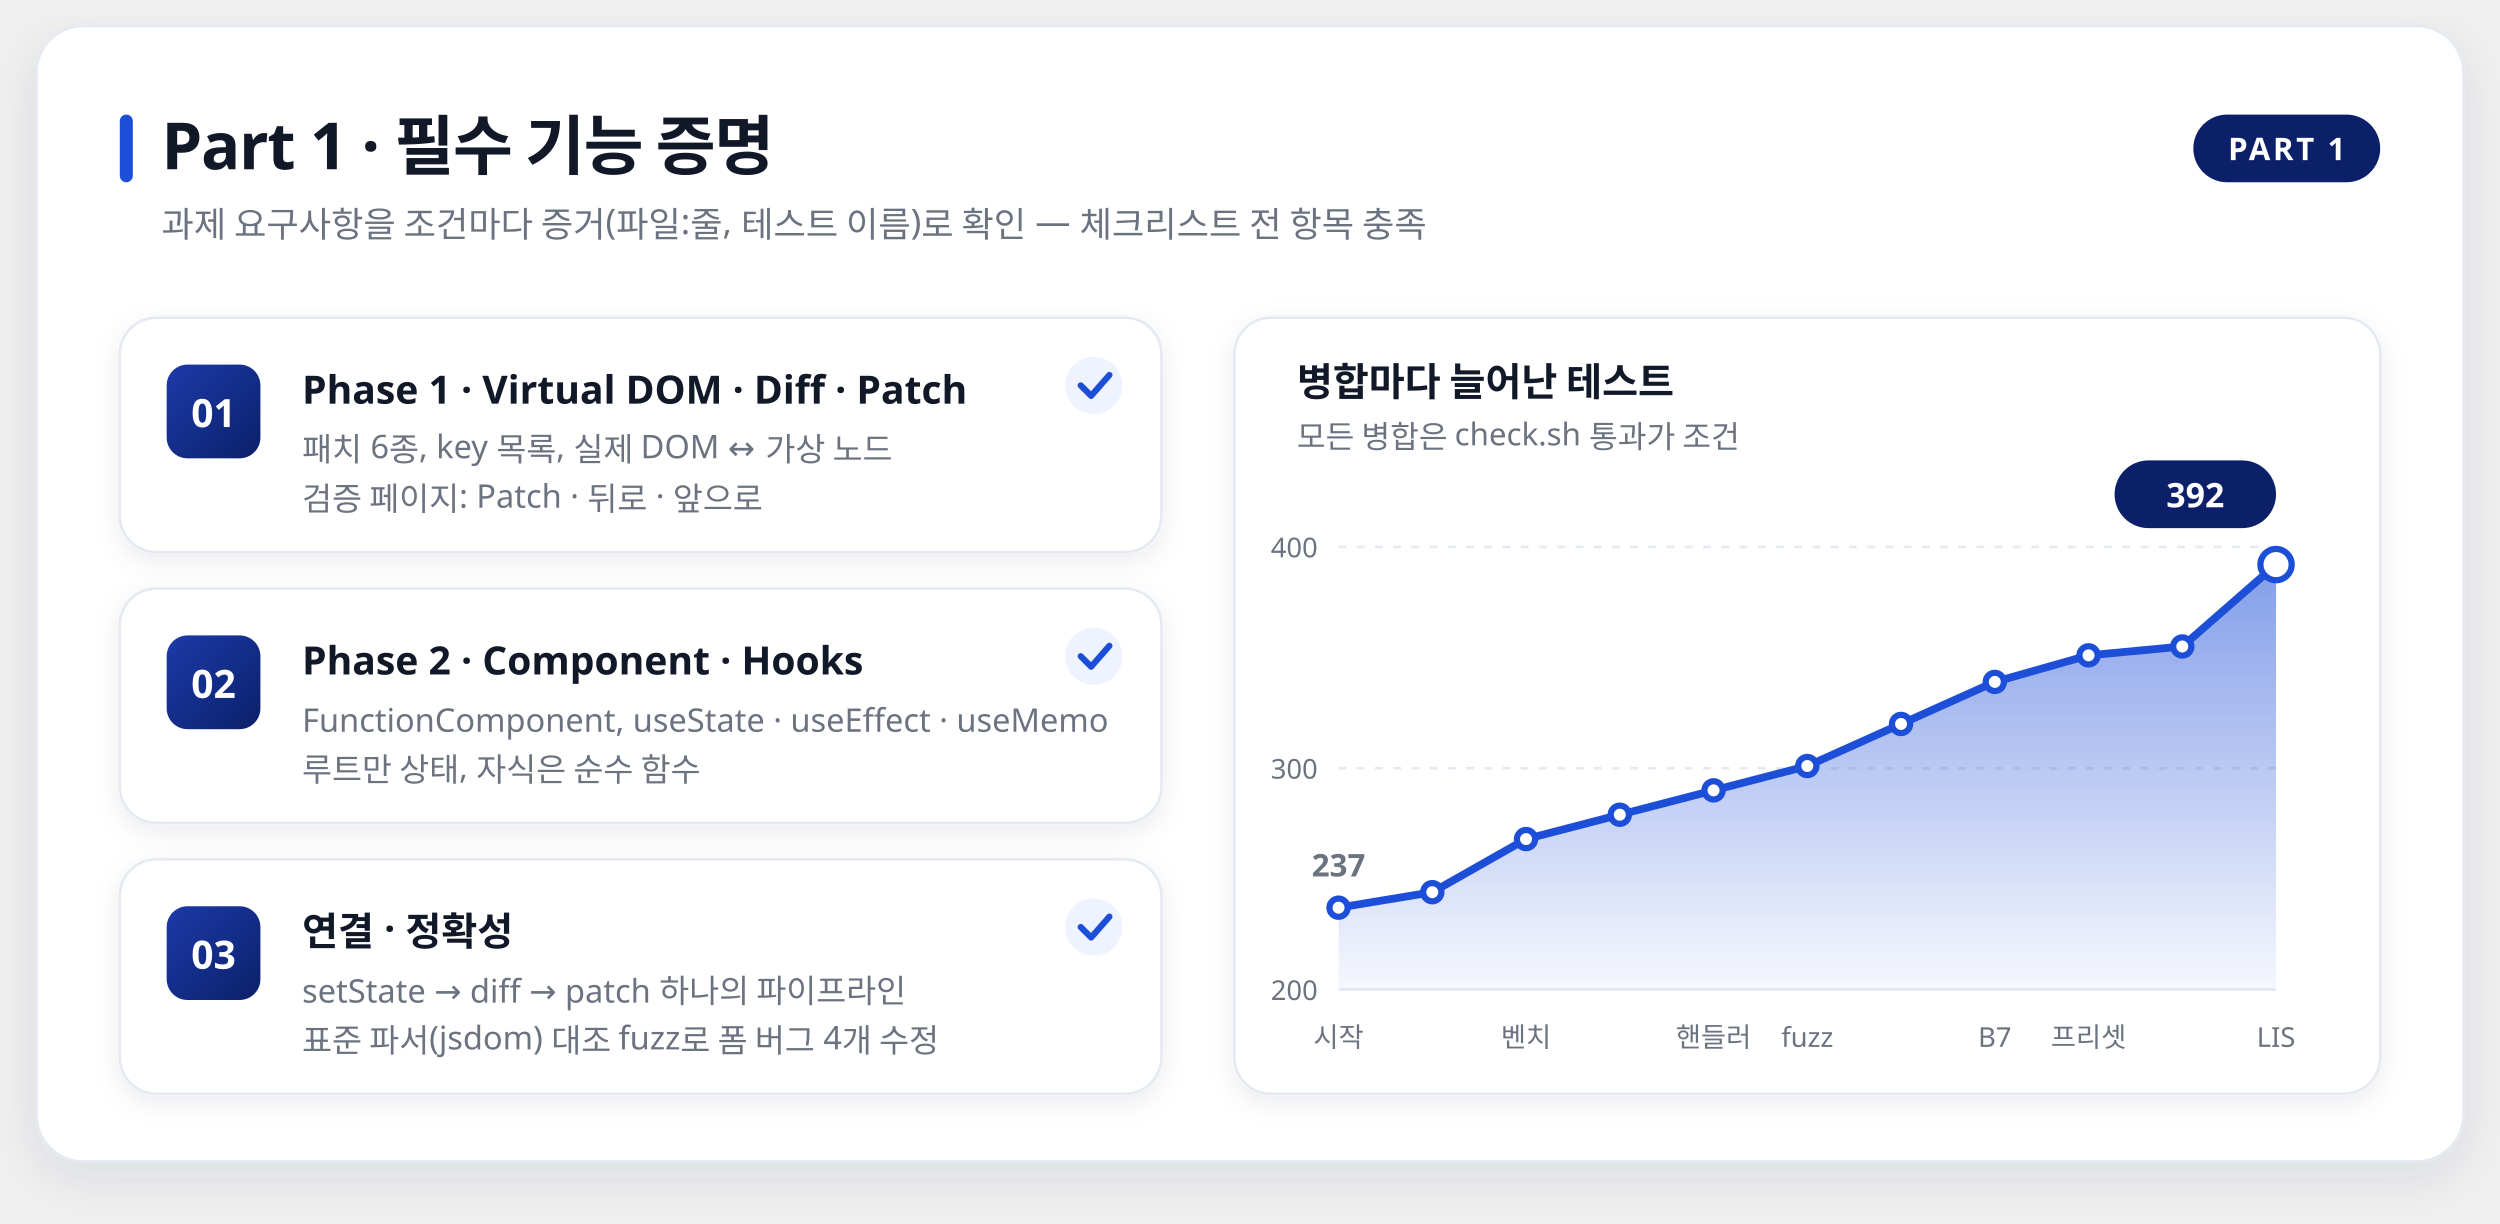
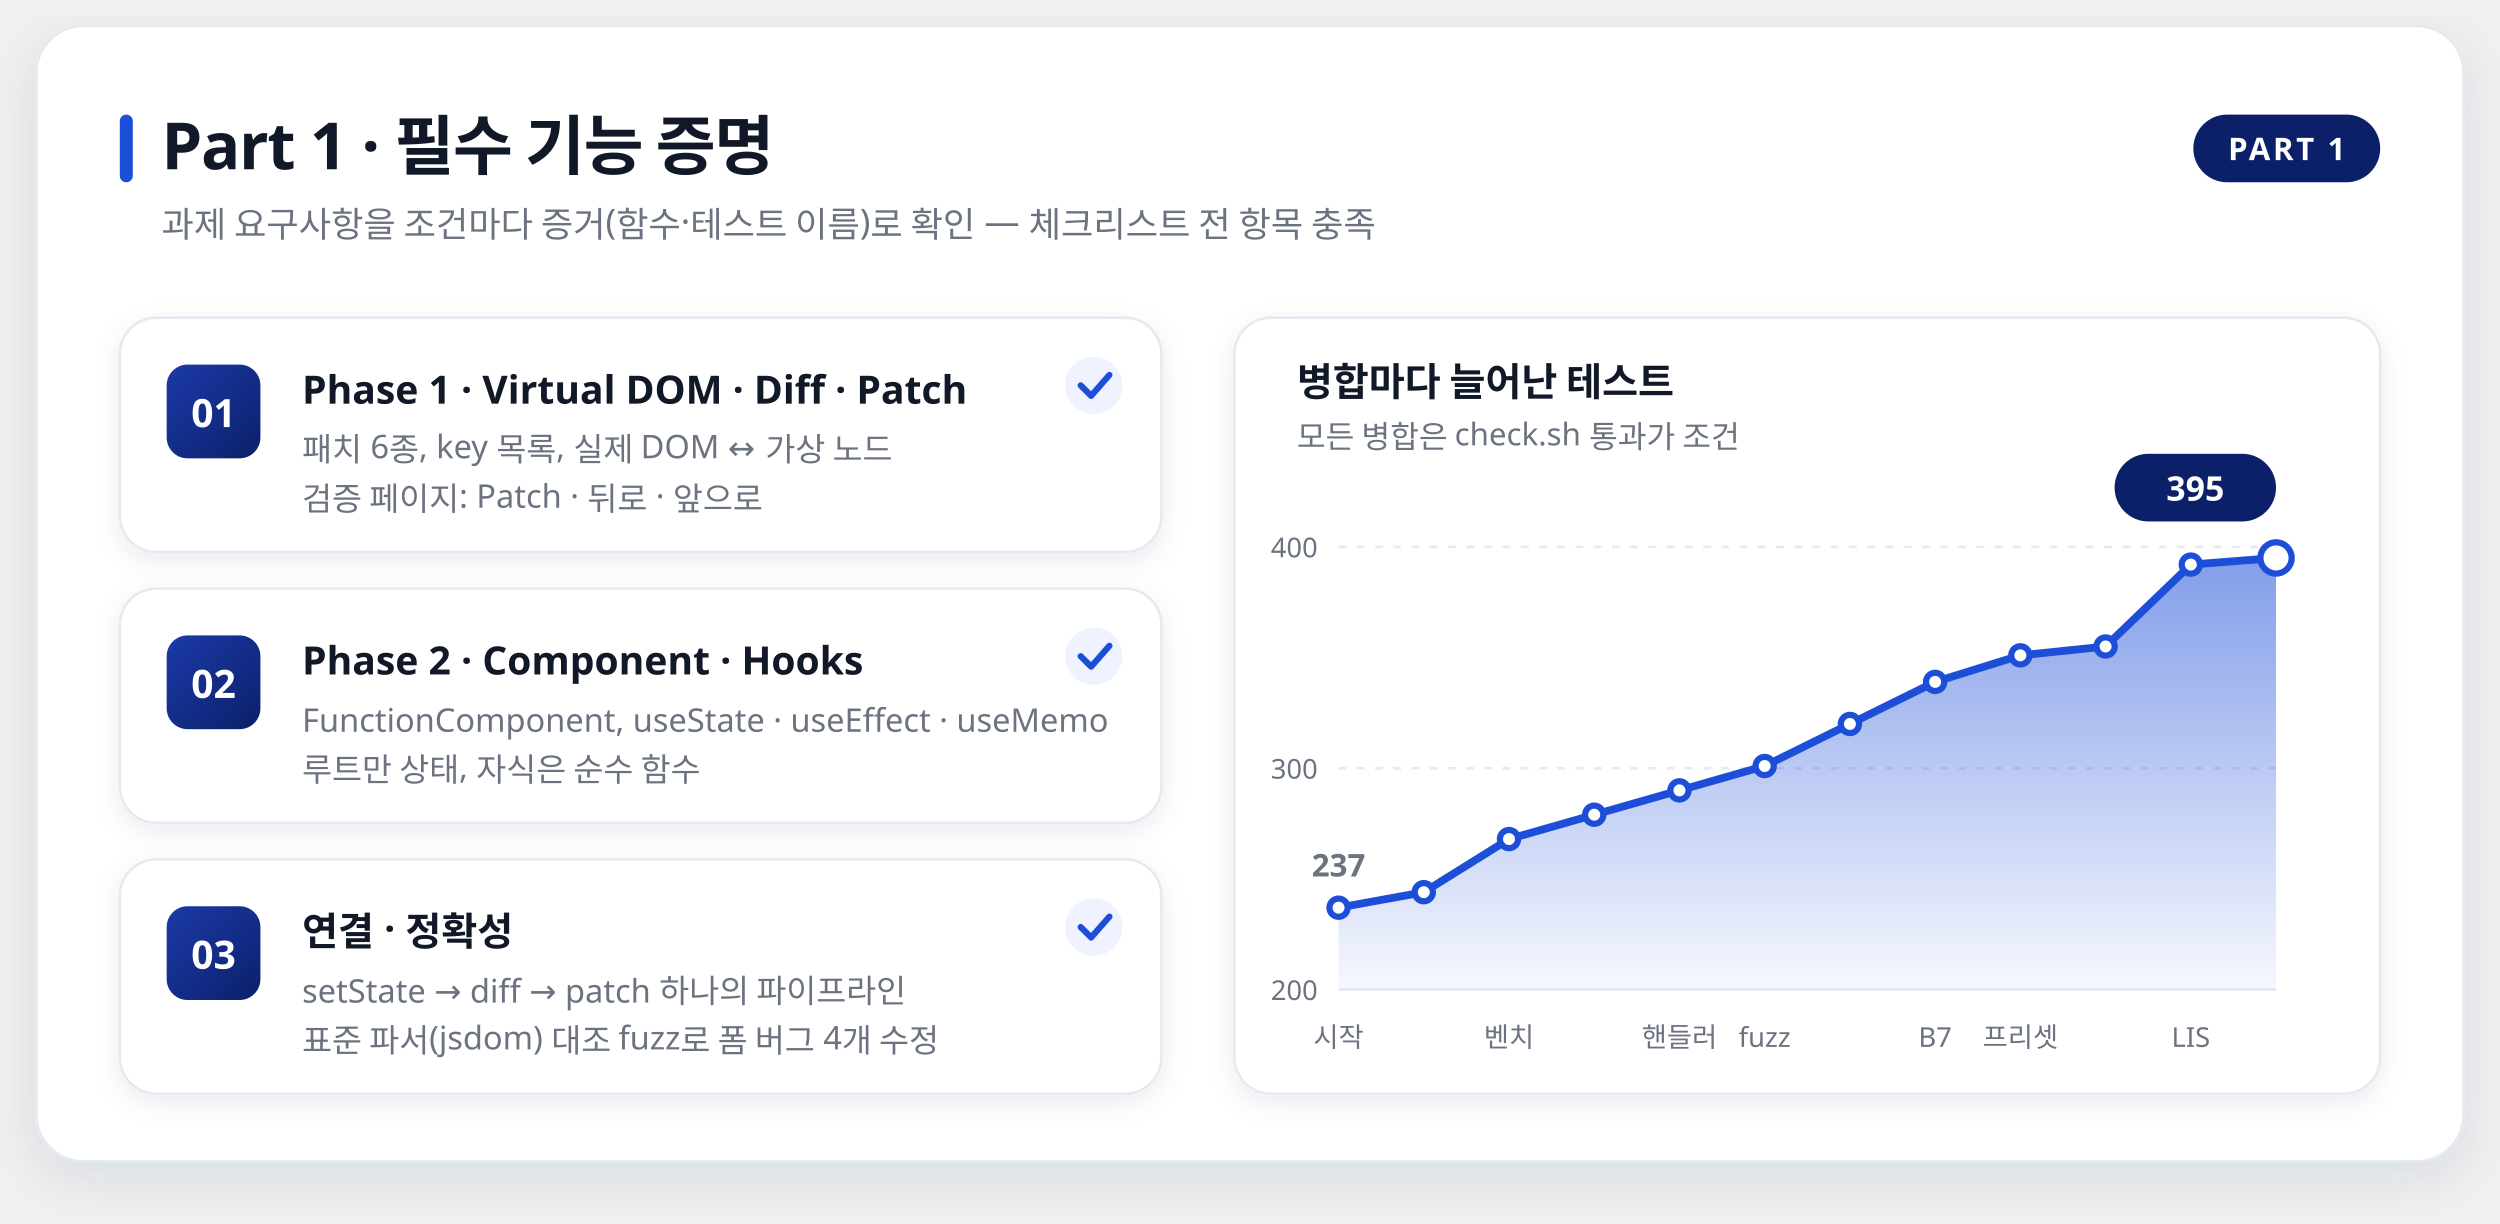
- <svg xmlns="http://www.w3.org/2000/svg" width="960" height="470" viewBox="0 0 960 470" role="img" aria-label="Part 1 필수 기능 증명: Phase 1, Phase 2, 연결과 정확성, 테스트 237개에서 392개로" font-family="Pretendard, 'Apple SD Gothic Neo', 'Malgun Gothic', 'Segoe UI', sans-serif">
+ <svg xmlns="http://www.w3.org/2000/svg" width="960" height="470" viewBox="0 0 960 470" role="img" aria-label="Part 1 필수 기능 증명: Phase 1, Phase 2, 연결과 정확성, 테스트 237개에서 395개로" font-family="Pretendard, 'Apple SD Gothic Neo', 'Malgun Gothic', 'Segoe UI', sans-serif">
  <defs>
    <filter id="sh" x="-10%" y="-10%" width="120%" height="130%">
      <feDropShadow dx="0" dy="6" stdDeviation="9" flood-color="#1e2a55" flood-opacity="0.10" />
    </filter>
    <filter id="sh2" x="-10%" y="-10%" width="120%" height="140%">
      <feDropShadow dx="0" dy="3" stdDeviation="5" flood-color="#1e2a55" flood-opacity="0.08" />
    </filter>
    <linearGradient id="gA" x1="0" y1="0" x2="0" y2="1">
      <stop offset="0" stop-color="#1d4ed8" stop-opacity="0.55" />
      <stop offset="1" stop-color="#1d4ed8" stop-opacity="0.04" />
    </linearGradient>
    <linearGradient id="gB" x1="0" y1="0" x2="0" y2="1">
      <stop offset="0" stop-color="#8db0ff" stop-opacity="0.45" />
      <stop offset="1" stop-color="#8db0ff" stop-opacity="0.05" />
    </linearGradient>
    <linearGradient id="gBar" x1="0" y1="0" x2="0" y2="1">
      <stop offset="0" stop-color="#3b6ef5" />
      <stop offset="1" stop-color="#1d4ed8" />
    </linearGradient>
    <linearGradient id="gNavy" x1="0" y1="0" x2="1" y2="1">
      <stop offset="0" stop-color="#1c3aa9" />
      <stop offset="1" stop-color="#0b2069" />
    </linearGradient>
  </defs>
  <rect x="14" y="10" width="932" height="436" rx="18" fill="#ffffff" stroke="#e5e9f2" filter="url(#sh)" />
  <rect x="46" y="44" width="5" height="26" rx="2.5" fill="#1d4ed8" />
  <text x="62" y="65" font-size="25" font-weight="800" fill="#111827" letter-spacing="-0.5">Part 1 · 필수 기능 증명</text>
-   <text x="62" y="91" font-size="13.5" fill="#6b7280">과제 요구사항을 조건마다 증거(파일:줄, 테스트 이름)로 확인 — 체크리스트 전 항목 충족</text>
+   <text x="62" y="91" font-size="13.5" fill="#6b7280">과제 요구사항을 조건마다 증거(함수·테스트 이름)로 확인 — 체크리스트 전 항목 충족</text>
  <rect x="842.24" y="44" width="71.76" height="26" rx="13" fill="#0b2069" />
  <text x="878.12" y="61.5" font-size="12" font-weight="700" text-anchor="middle" fill="#ffffff" letter-spacing="1">PART 1</text>
  <rect x="46" y="122" width="400" height="90" rx="14" fill="#ffffff" stroke="#e5e9f2" filter="url(#sh2)" />
  <rect x="64" y="140" width="36" height="36" rx="8" fill="url(#gNavy)" />
  <text x="82" y="164" font-size="15" font-weight="800" text-anchor="middle" fill="#ffffff">01</text>
  <text x="116" y="155" font-size="15" font-weight="800" fill="#111827">Phase 1 · Virtual DOM · Diff · Patch</text>
  <text x="116" y="177" font-size="12.5" fill="#6b7280">패치 6종, key 목록, 실제 DOM ↔ 가상 노드</text>
  <text x="116" y="196" font-size="12.5" fill="#6b7280">검증 페이지: Patch · 뒤로 · 앞으로</text>
  <circle cx="420" cy="148" r="11" fill="#eef3ff" />
  <path d="M415,148 l4,4 l7,-8" fill="none" stroke="#1d4ed8" stroke-width="2.4" stroke-linecap="round" stroke-linejoin="round" />
  <rect x="46" y="226" width="400" height="90" rx="14" fill="#ffffff" stroke="#e5e9f2" filter="url(#sh2)" />
  <rect x="64" y="244" width="36" height="36" rx="8" fill="url(#gNavy)" />
  <text x="82" y="268" font-size="15" font-weight="800" text-anchor="middle" fill="#ffffff">02</text>
  <text x="116" y="259" font-size="15" font-weight="800" fill="#111827">Phase 2 · Component · Hooks</text>
  <text x="116" y="281" font-size="12.5" fill="#6b7280">FunctionComponent, useState · useEffect · useMemo</text>
  <text x="116" y="300" font-size="12.5" fill="#6b7280">루트만 상태, 자식은 순수 함수</text>
  <circle cx="420" cy="252" r="11" fill="#eef3ff" />
  <path d="M415,252 l4,4 l7,-8" fill="none" stroke="#1d4ed8" stroke-width="2.4" stroke-linecap="round" stroke-linejoin="round" />
  <rect x="46" y="330" width="400" height="90" rx="14" fill="#ffffff" stroke="#e5e9f2" filter="url(#sh2)" />
  <rect x="64" y="348" width="36" height="36" rx="8" fill="url(#gNavy)" />
  <text x="82" y="372" font-size="15" font-weight="800" text-anchor="middle" fill="#ffffff">03</text>
  <text x="116" y="363" font-size="15" font-weight="800" fill="#111827">연결 · 정확성</text>
  <text x="116" y="385" font-size="12.5" fill="#6b7280">setState → diff → patch 하나의 파이프라인</text>
  <text x="116" y="404" font-size="12.5" fill="#6b7280">표준 파서(jsdom) 대조 fuzz로 폼 버그 4개 수정</text>
  <circle cx="420" cy="356" r="11" fill="#eef3ff" />
  <path d="M415,356 l4,4 l7,-8" fill="none" stroke="#1d4ed8" stroke-width="2.4" stroke-linecap="round" stroke-linejoin="round" />
  <rect x="474" y="122" width="440" height="298" rx="14" fill="#ffffff" stroke="#e5e9f2" filter="url(#sh2)" />
  <text x="498" y="152" font-size="15" font-weight="800" fill="#111827">병합마다 늘어난 테스트</text>
  <text x="498" y="172" font-size="12" fill="#6b7280">모든 병합은 check.sh 통과가 조건</text>
  <line x1="514" y1="380" x2="874" y2="380" stroke="#e5e9f2" stroke-dasharray="" />
  <text x="506" y="384" font-size="10.5" text-anchor="end" fill="#6b7280">200</text>
  <line x1="514" y1="295" x2="874" y2="295" stroke="#e5e9f2" stroke-dasharray="3 4" />
  <text x="506" y="299" font-size="10.5" text-anchor="end" fill="#6b7280">300</text>
  <line x1="514" y1="210" x2="874" y2="210" stroke="#e5e9f2" stroke-dasharray="3 4" />
  <text x="506" y="214" font-size="10.5" text-anchor="end" fill="#6b7280">400</text>
-   <path d="M514,348.55 L550,342.6 L586,322.2 L622,312.85 L658,303.5 L694,294.15 L730,278 L766,261.85 L802,251.65 L838,248.25 L874,216.8 L874,380 L514,380 Z" fill="url(#gA)" />
-   <path d="M514,348.55 L550,342.6 L586,322.2 L622,312.85 L658,303.5 L694,294.15 L730,278 L766,261.85 L802,251.65 L838,248.25 L874,216.8" fill="none" stroke="#1d4ed8" stroke-width="3" stroke-linejoin="round" stroke-linecap="round" />
+   <path d="M514,348.55 L546.727,342.6 L579.455,322.2 L612.182,312.85 L644.909,303.5 L677.636,294.15 L710.364,278 L743.091,261.85 L775.818,251.65 L808.545,248.25 L841.273,216.8 L874,214.25 L874,380 L514,380 Z" fill="url(#gA)" />
+   <path d="M514,348.55 L546.727,342.6 L579.455,322.2 L612.182,312.85 L644.909,303.5 L677.636,294.15 L710.364,278 L743.091,261.85 L775.818,251.65 L808.545,248.25 L841.273,216.8 L874,214.25" fill="none" stroke="#1d4ed8" stroke-width="3" stroke-linejoin="round" stroke-linecap="round" />
  <circle cx="514" cy="348.55" r="3.5" fill="#ffffff" stroke="#1d4ed8" stroke-width="2.4" />
  <text x="514" y="402" font-size="10.5" text-anchor="middle" fill="#6b7280">시작</text>
-   <circle cx="550" cy="342.6" r="3.5" fill="#ffffff" stroke="#1d4ed8" stroke-width="2.4" />
-   <circle cx="586" cy="322.2" r="3.5" fill="#ffffff" stroke="#1d4ed8" stroke-width="2.4" />
-   <text x="586" y="402" font-size="10.5" text-anchor="middle" fill="#6b7280">벤치</text>
-   <circle cx="622" cy="312.85" r="3.5" fill="#ffffff" stroke="#1d4ed8" stroke-width="2.4" />
-   <circle cx="658" cy="303.5" r="3.5" fill="#ffffff" stroke="#1d4ed8" stroke-width="2.4" />
-   <text x="658" y="402" font-size="10.5" text-anchor="middle" fill="#6b7280">핸들러</text>
-   <circle cx="694" cy="294.15" r="3.5" fill="#ffffff" stroke="#1d4ed8" stroke-width="2.4" />
-   <text x="694" y="402" font-size="10.5" text-anchor="middle" fill="#6b7280">fuzz</text>
-   <circle cx="730" cy="278" r="3.5" fill="#ffffff" stroke="#1d4ed8" stroke-width="2.4" />
-   <circle cx="766" cy="261.85" r="3.5" fill="#ffffff" stroke="#1d4ed8" stroke-width="2.4" />
-   <text x="766" y="402" font-size="10.5" text-anchor="middle" fill="#6b7280">B7</text>
-   <circle cx="802" cy="251.65" r="3.5" fill="#ffffff" stroke="#1d4ed8" stroke-width="2.4" />
-   <text x="802" y="402" font-size="10.5" text-anchor="middle" fill="#6b7280">프리셋</text>
-   <circle cx="838" cy="248.25" r="3.5" fill="#ffffff" stroke="#1d4ed8" stroke-width="2.4" />
-   <circle cx="874" cy="216.8" r="6" fill="#ffffff" stroke="#1d4ed8" stroke-width="2.4" />
-   <text x="874" y="402" font-size="10.5" text-anchor="middle" fill="#6b7280">LIS</text>
-   <rect x="812" y="176.8" width="62" height="26" rx="13" fill="#0b2069" />
-   <text x="843" y="194.8" font-size="13" font-weight="800" text-anchor="middle" fill="#ffffff">392</text>
+   <circle cx="546.727" cy="342.6" r="3.5" fill="#ffffff" stroke="#1d4ed8" stroke-width="2.4" />
+   <circle cx="579.455" cy="322.2" r="3.5" fill="#ffffff" stroke="#1d4ed8" stroke-width="2.4" />
+   <text x="579.455" y="402" font-size="10.5" text-anchor="middle" fill="#6b7280">벤치</text>
+   <circle cx="612.182" cy="312.85" r="3.5" fill="#ffffff" stroke="#1d4ed8" stroke-width="2.4" />
+   <circle cx="644.909" cy="303.5" r="3.5" fill="#ffffff" stroke="#1d4ed8" stroke-width="2.4" />
+   <text x="644.909" y="402" font-size="10.5" text-anchor="middle" fill="#6b7280">핸들러</text>
+   <circle cx="677.636" cy="294.15" r="3.5" fill="#ffffff" stroke="#1d4ed8" stroke-width="2.4" />
+   <text x="677.636" y="402" font-size="10.5" text-anchor="middle" fill="#6b7280">fuzz</text>
+   <circle cx="710.364" cy="278" r="3.5" fill="#ffffff" stroke="#1d4ed8" stroke-width="2.4" />
+   <circle cx="743.091" cy="261.85" r="3.5" fill="#ffffff" stroke="#1d4ed8" stroke-width="2.4" />
+   <text x="743.091" y="402" font-size="10.5" text-anchor="middle" fill="#6b7280">B7</text>
+   <circle cx="775.818" cy="251.65" r="3.5" fill="#ffffff" stroke="#1d4ed8" stroke-width="2.4" />
+   <text x="775.818" y="402" font-size="10.5" text-anchor="middle" fill="#6b7280">프리셋</text>
+   <circle cx="808.545" cy="248.25" r="3.5" fill="#ffffff" stroke="#1d4ed8" stroke-width="2.4" />
+   <circle cx="841.273" cy="216.8" r="3.5" fill="#ffffff" stroke="#1d4ed8" stroke-width="2.4" />
+   <text x="841.273" y="402" font-size="10.5" text-anchor="middle" fill="#6b7280">LIS</text>
+   <circle cx="874" cy="214.25" r="6" fill="#ffffff" stroke="#1d4ed8" stroke-width="2.4" />
+   <rect x="812" y="174.25" width="62" height="26" rx="13" fill="#0b2069" />
+   <text x="843" y="192.25" font-size="13" font-weight="800" text-anchor="middle" fill="#ffffff">395</text>
  <text x="514" y="336.55" font-size="12" font-weight="700" text-anchor="middle" fill="#6b7280">237</text>
</svg>
